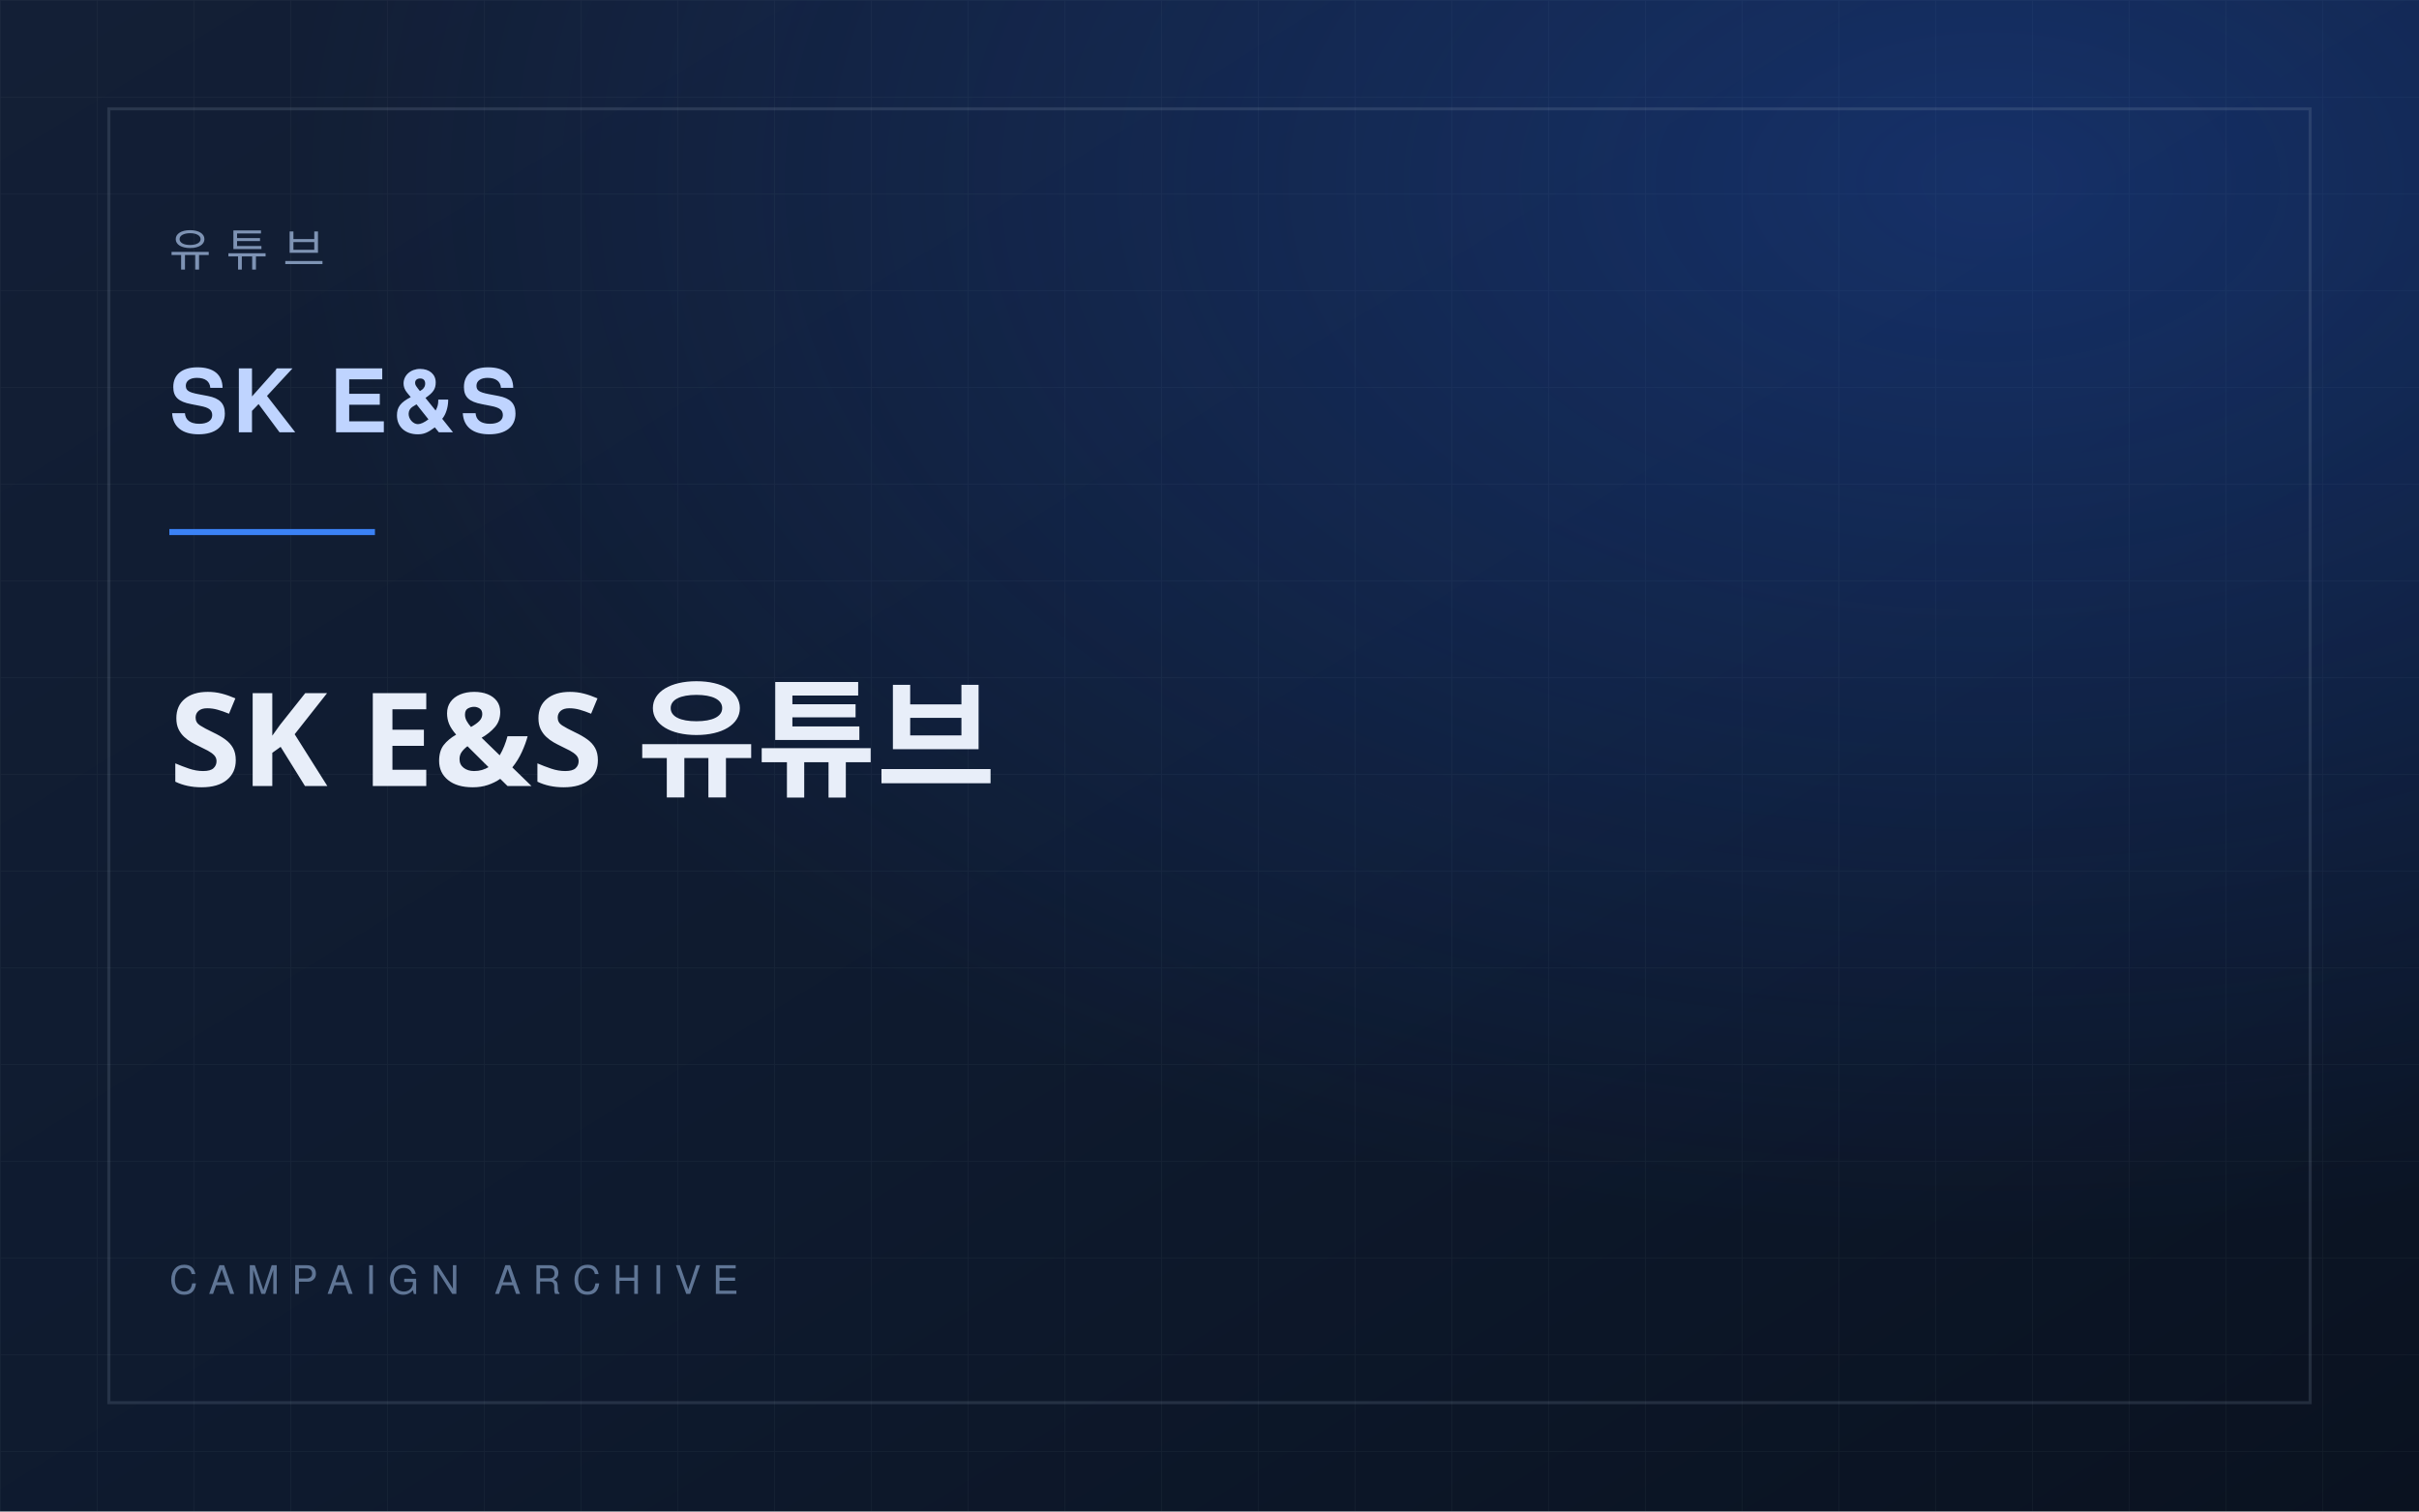
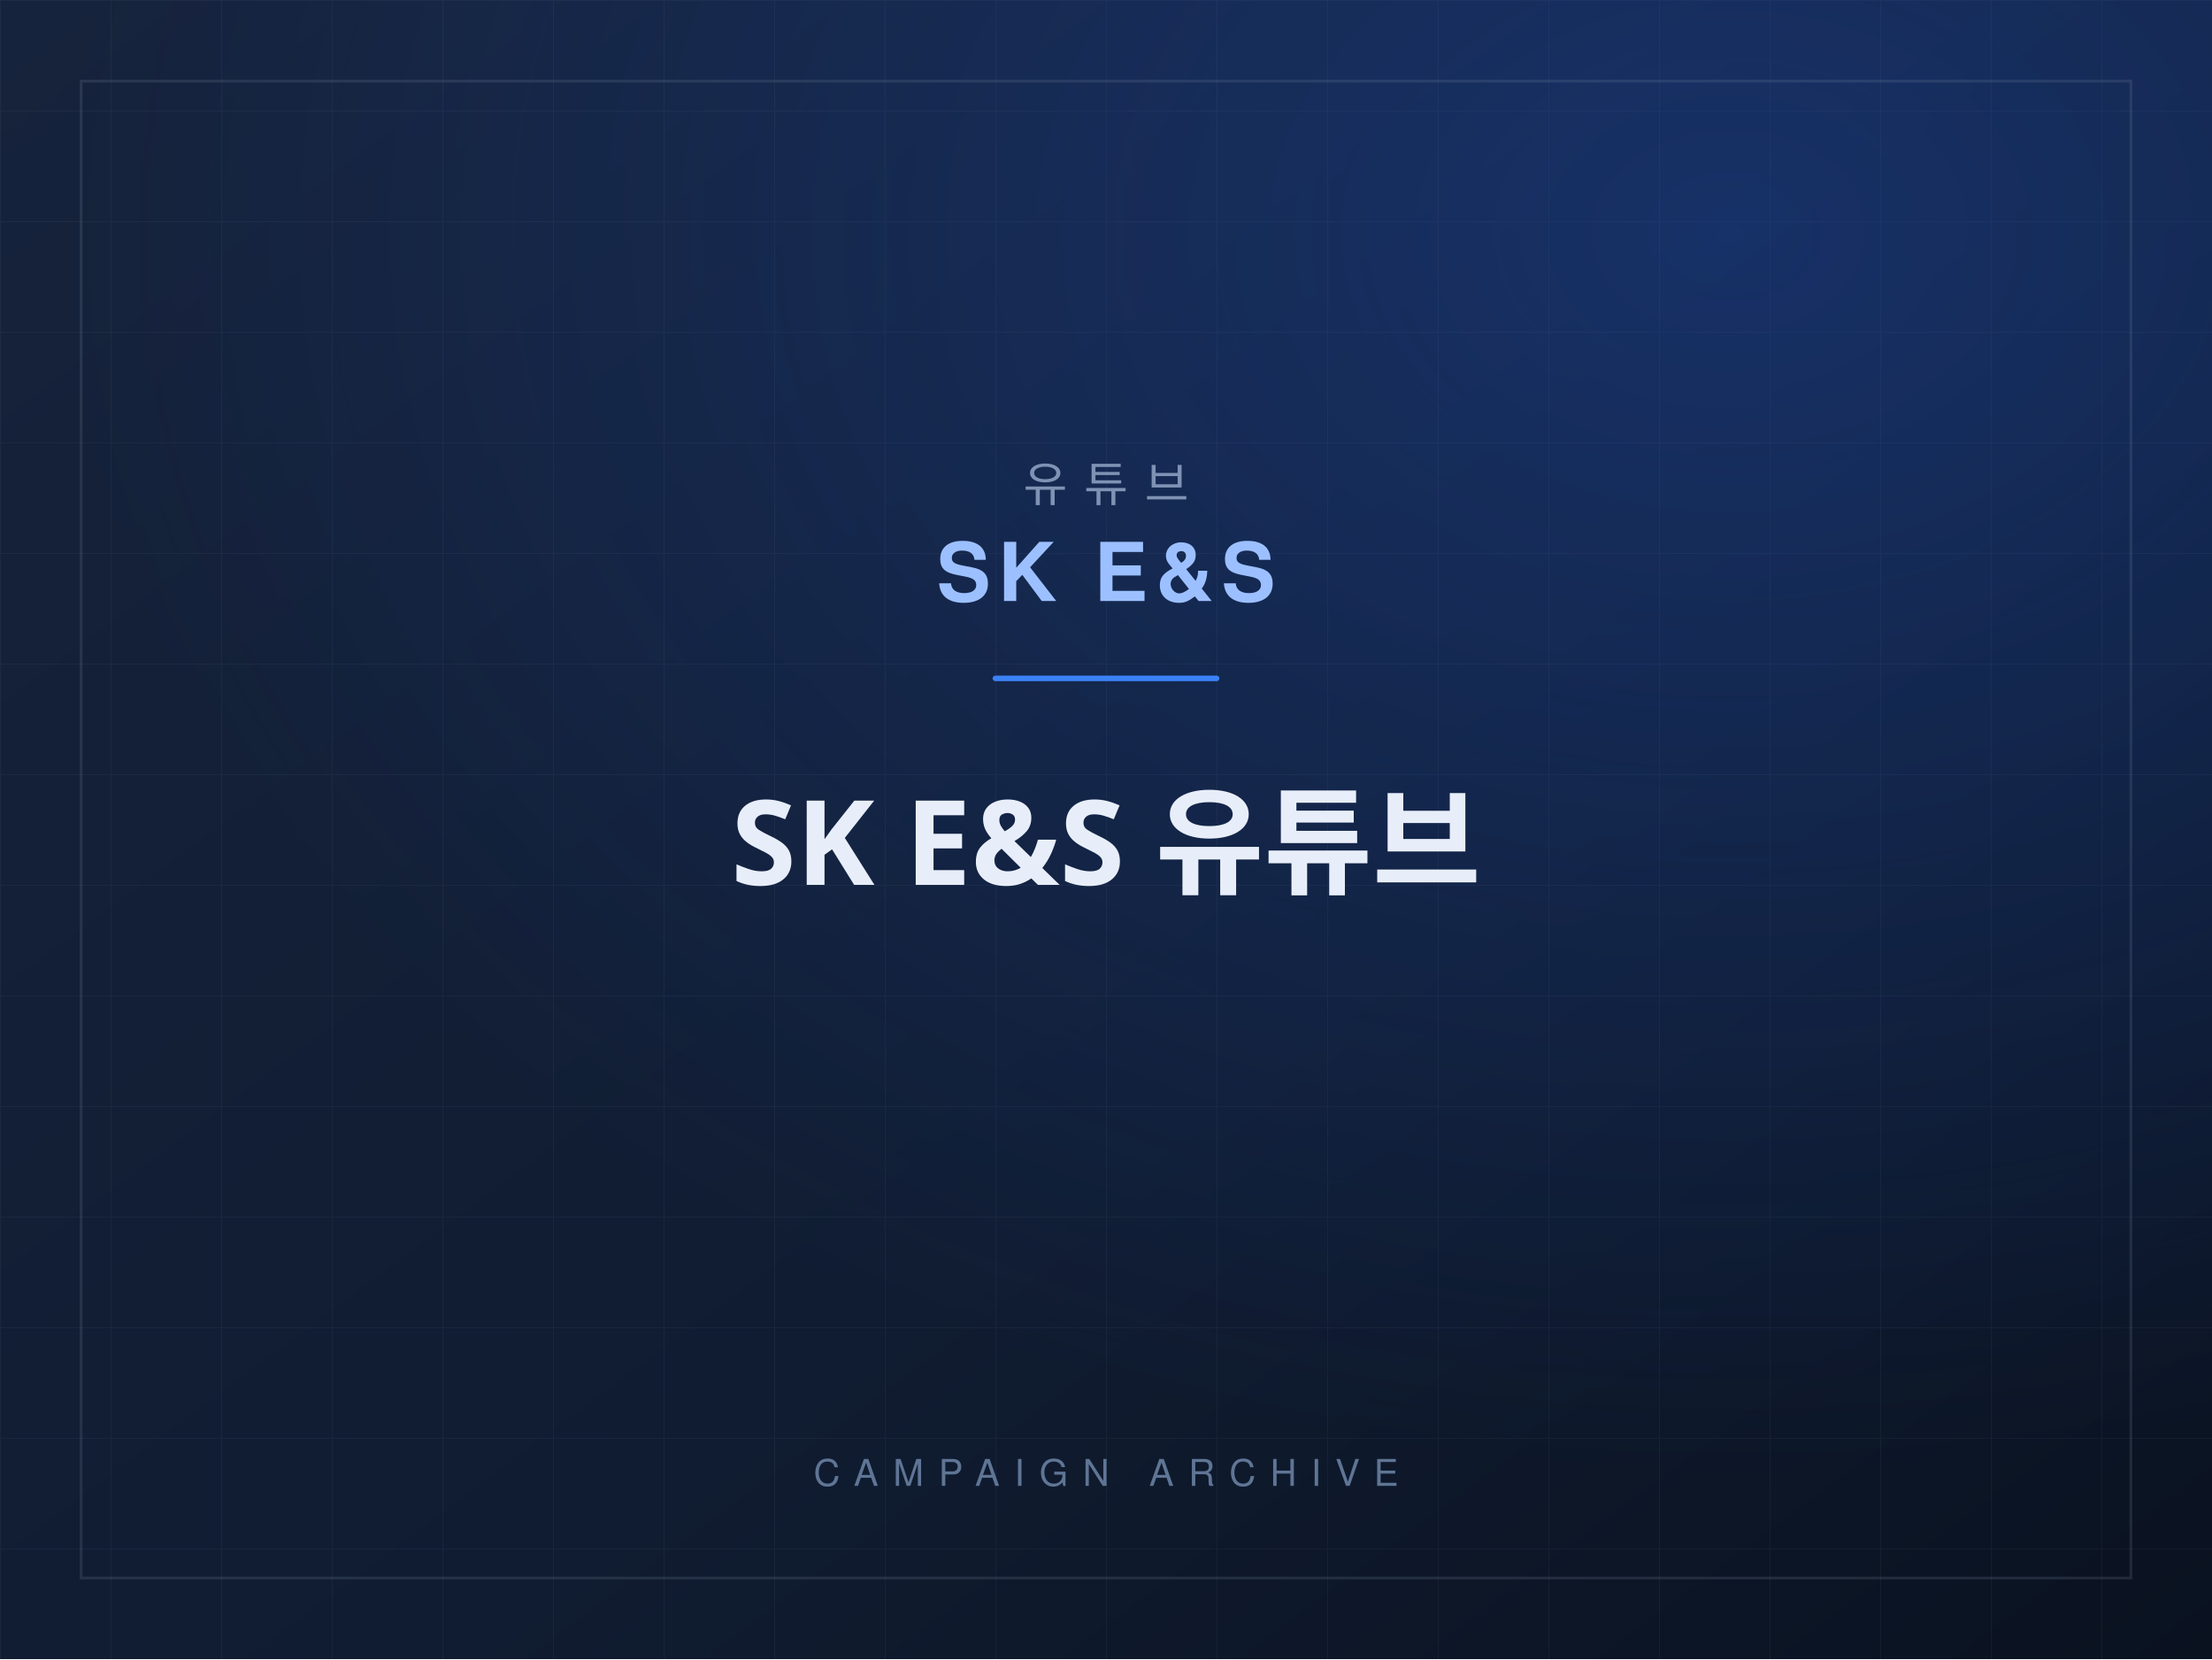
- <svg xmlns="http://www.w3.org/2000/svg" viewBox="0 0 1600 1000" width="1600" height="1000" role="img" aria-label="SK E&amp;S 유튜브">
+ <svg xmlns="http://www.w3.org/2000/svg" viewBox="0 0 1200 900" width="1200" height="900" role="img" aria-label="SK E&amp;S 유튜브 — SK E&amp;S">
  <defs>
    <linearGradient id="g" x1="0" y1="0" x2="1" y2="1">
-       <stop offset="0" stop-color="#131F36" />
-       <stop offset="0.55" stop-color="#0E1A2E" />
+       <stop offset="0" stop-color="#16233C" />
+       <stop offset="0.6" stop-color="#101C31" />
      <stop offset="1" stop-color="#0A1220" />
    </linearGradient>
-     <radialGradient id="a" cx="0.82" cy="0.12" r="0.7">
-       <stop offset="0" stop-color="#2563EB" stop-opacity="0.30" />
+     <radialGradient id="a" cx="0.78" cy="0.14" r="0.75">
+       <stop offset="0" stop-color="#2563EB" stop-opacity="0.28" />
      <stop offset="1" stop-color="#2563EB" stop-opacity="0" />
    </radialGradient>
-     <pattern id="grid" width="64" height="64" patternUnits="userSpaceOnUse">
-       <path d="M64 0H0V64" fill="none" stroke="#94A3B8" stroke-opacity="0.07" stroke-width="1" />
+     <pattern id="grid" width="60" height="60" patternUnits="userSpaceOnUse">
+       <path d="M60 0H0V60" fill="none" stroke="#94A3B8" stroke-opacity="0.07" stroke-width="1" />
    </pattern>
  </defs>
-   <rect width="1600" height="1000" fill="url(#g)" />
-   <rect width="1600" height="1000" fill="url(#grid)" />
-   <rect width="1600" height="1000" fill="url(#a)" />
-   <rect x="72" y="72" width="1456" height="856" fill="none" stroke="#94A3B8" stroke-opacity="0.18" stroke-width="2" />
-   <text x="112" y="176" font-family="Helvetica,Arial,'Apple SD Gothic Neo','Noto Sans KR',sans-serif" font-size="30" letter-spacing="10" fill="#7E93B4">유튜브</text>
-   <text x="112" y="286" font-family="Helvetica,Arial,'Apple SD Gothic Neo','Noto Sans KR',sans-serif" font-size="58" font-weight="700" letter-spacing="3" fill="#BFD4FF">SK E&amp;S</text>
-   <line x1="112" y1="352" x2="248" y2="352" stroke="#3B82F6" stroke-width="4" />
-   <text x="112" y="520" font-family="'Apple SD Gothic Neo','Noto Sans KR',Malgun,sans-serif" font-size="86" font-weight="800" fill="#E8EEF9">SK E&amp;S 유튜브</text>
-   <text x="112" y="856" font-family="Helvetica,Arial,'Apple SD Gothic Neo',sans-serif" font-size="26" letter-spacing="8" fill="#5F7595">CAMPAIGN ARCHIVE</text>
+   <rect width="1200" height="900" fill="url(#g)" />
+   <rect width="1200" height="900" fill="url(#grid)" />
+   <rect width="1200" height="900" fill="url(#a)" />
+   <rect x="44" y="44" width="1112" height="812" fill="none" stroke="#94A3B8" stroke-opacity="0.16" stroke-width="1.5" />
+   <text x="600" y="272" text-anchor="middle" font-family="Helvetica,Arial,'Apple SD Gothic Neo',sans-serif" font-size="26" letter-spacing="9" fill="#7E93B4">유튜브</text>
+   <text x="600" y="326" text-anchor="middle" font-family="Helvetica,Arial,'Apple SD Gothic Neo','Noto Sans KR',sans-serif" font-size="44" font-weight="600" letter-spacing="4" fill="#9CC0FF">SK E&amp;S</text>
+   <line x1="540" y1="368" x2="660" y2="368" stroke="#3B82F6" stroke-width="3" stroke-linecap="round" />
+   <text x="600" y="480" text-anchor="middle" font-family="'Apple SD Gothic Neo','Noto Sans KR','Malgun Gothic',Pretendard,sans-serif" font-size="64" font-weight="700" fill="#E8EEF9">SK E&amp;S 유튜브</text>
+   <text x="600" y="806" text-anchor="middle" font-family="Helvetica,Arial,sans-serif" font-size="20" letter-spacing="8" fill="#5F7595">CAMPAIGN ARCHIVE</text>
</svg>
